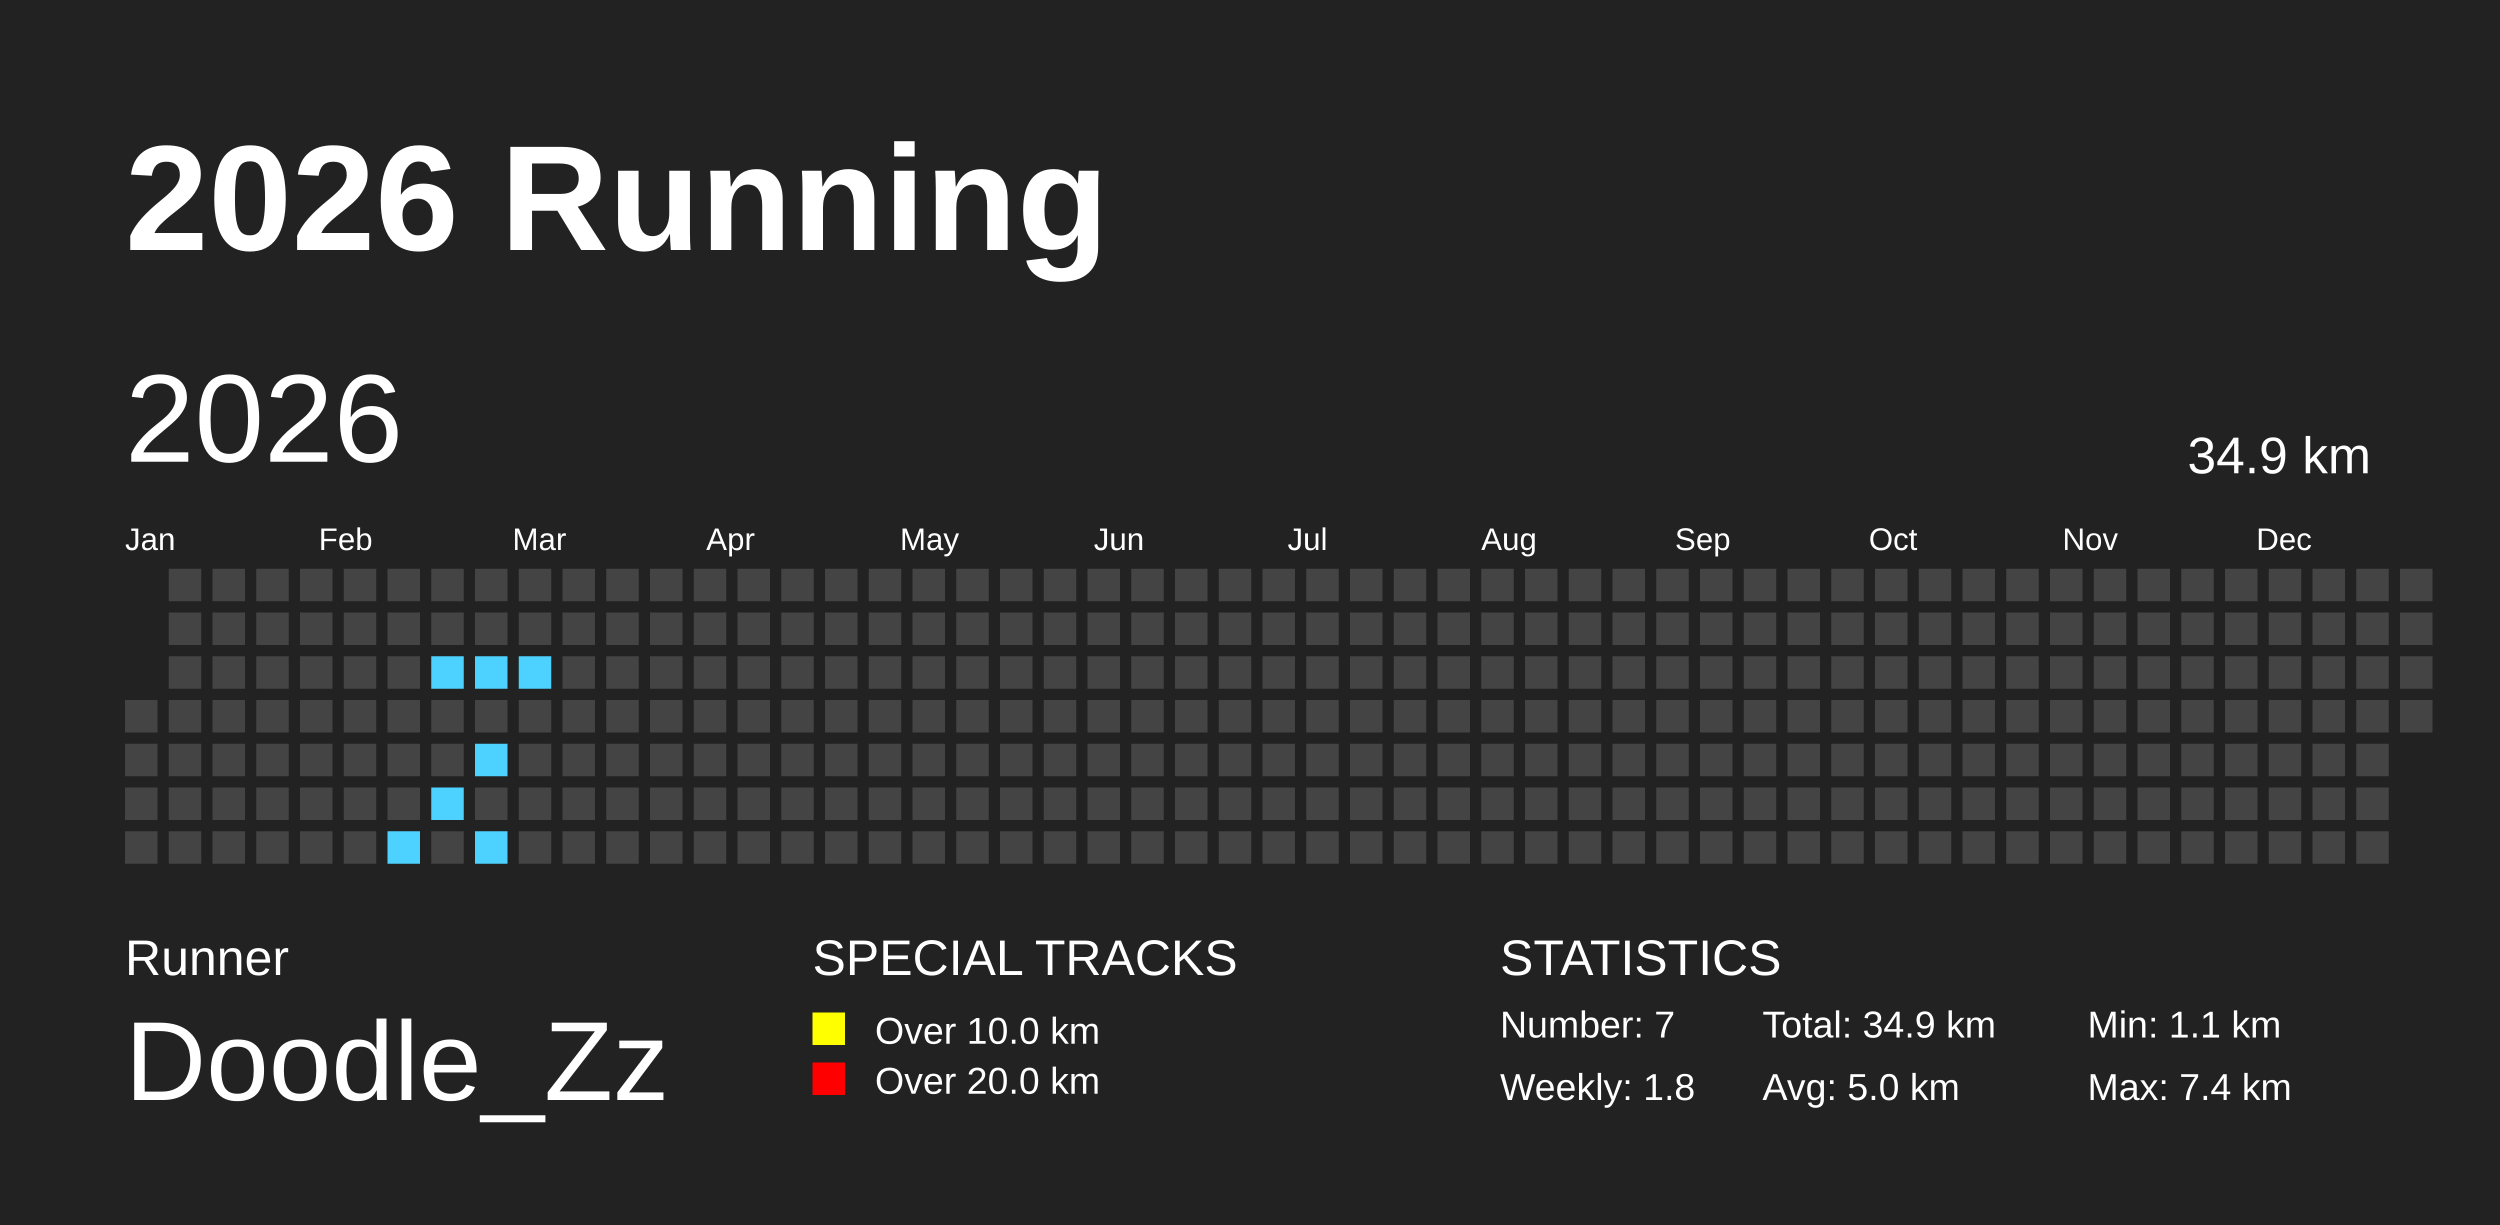
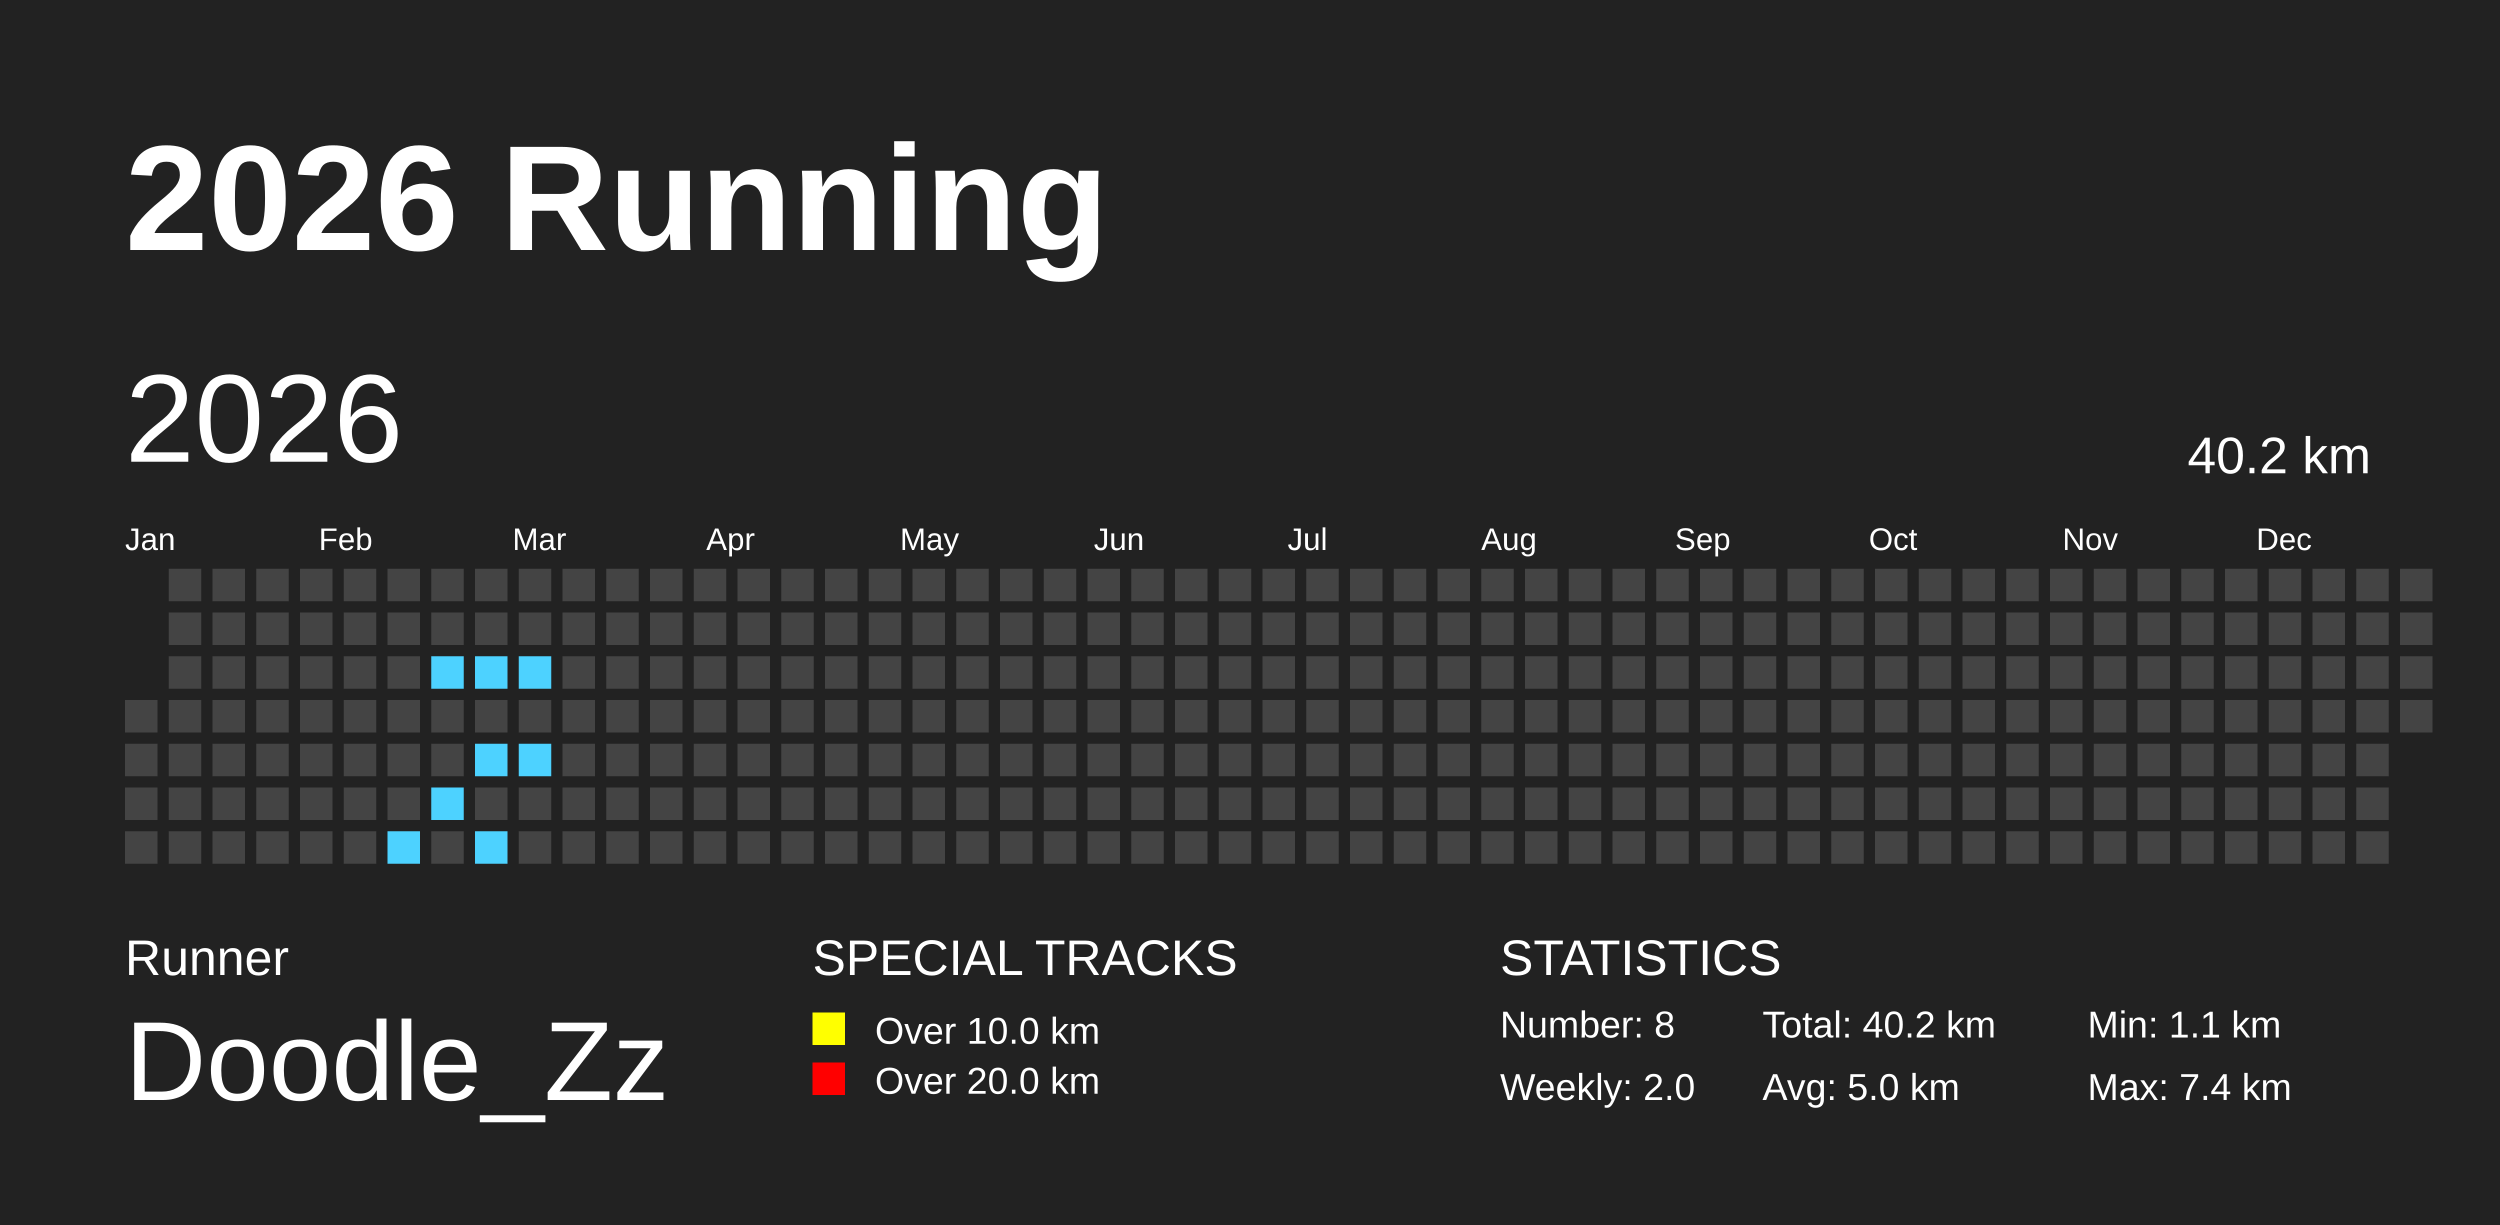
<svg xmlns="http://www.w3.org/2000/svg" baseProfile="full" height="98mm" version="1.1" viewBox="0,0,200,98" width="200mm">
  <defs />
  <rect fill="#222222" height="98" width="200" x="0" y="0" />
  <text fill="#FFFFFF" style="font-size:12px; font-family:Arial; font-weight:bold;" x="10" y="20">2026 Running</text>
  <text fill="#FFFFFF" style="font-size:4px; font-family:Arial" x="10" y="78">Runner</text>
  <text fill="#FFFFFF" style="font-size:9px; font-family:Arial" x="10" y="88">Doodle_Zz</text>
  <text fill="#FFFFFF" style="font-size:4px; font-family:Arial" x="65" y="78">SPECIAL TRACKS</text>
  <rect fill="yellow" height="2.6" width="2.6" x="65" y="81" />
  <text fill="#FFFFFF" style="font-size:3px; font-family:Arial" x="70" y="83.5">Over 10.0 km</text>
  <rect fill="red" height="2.6" width="2.6" x="65" y="85" />
  <text fill="#FFFFFF" style="font-size:3px; font-family:Arial" x="70" y="87.5">Over 20.0 km</text>
  <text fill="#FFFFFF" style="font-size:4px; font-family:Arial" x="120" y="78">STATISTICS</text>
-   <text fill="#FFFFFF" style="font-size:3px; font-family:Arial" x="120" y="83">Number: 7</text>
-   <text fill="#FFFFFF" style="font-size:3px; font-family:Arial" x="120" y="88">Weekly: 1.8</text>
-   <text fill="#FFFFFF" style="font-size:3px; font-family:Arial" x="141" y="83">Total: 34.9 km</text>
+   <text fill="#FFFFFF" style="font-size:3px; font-family:Arial" x="120" y="83">Number: 8</text>
+   <text fill="#FFFFFF" style="font-size:3px; font-family:Arial" x="120" y="88">Weekly: 2.0</text>
+   <text fill="#FFFFFF" style="font-size:3px; font-family:Arial" x="141" y="83">Total: 40.2 km</text>
  <text fill="#FFFFFF" style="font-size:3px; font-family:Arial" x="141" y="88">Avg: 5.0 km</text>
  <text fill="#FFFFFF" style="font-size:3px; font-family:Arial" x="167" y="83">Min: 1.1 km</text>
  <text fill="#FFFFFF" style="font-size:3px; font-family:Arial" x="167" y="88">Max: 7.4 km</text>
  <text dominant-baseline="hanging" fill="#FFFFFF" style="font-size:10.0px; font-family:Arial;" x="10" y="30">2026</text>
-   <text dominant-baseline="hanging" fill="#FFFFFF" style="font-size:4.125px; font-family:Arial;" x="175" y="35">34.9 km</text>
+   <text dominant-baseline="hanging" fill="#FFFFFF" style="font-size:4.125px; font-family:Arial;" x="175" y="35">40.2 km</text>
  <text fill="#FFFFFF" style="font-size:2.5px; font-family:Arial" x="10.0" y="44">Jan</text>
  <text fill="#FFFFFF" style="font-size:2.5px; font-family:Arial" x="25.5" y="44">Feb</text>
  <text fill="#FFFFFF" style="font-size:2.5px; font-family:Arial" x="41.0" y="44">Mar</text>
  <text fill="#FFFFFF" style="font-size:2.5px; font-family:Arial" x="56.5" y="44">Apr</text>
  <text fill="#FFFFFF" style="font-size:2.5px; font-family:Arial" x="72.0" y="44">May</text>
  <text fill="#FFFFFF" style="font-size:2.5px; font-family:Arial" x="87.5" y="44">Jun</text>
  <text fill="#FFFFFF" style="font-size:2.5px; font-family:Arial" x="103.0" y="44">Jul</text>
  <text fill="#FFFFFF" style="font-size:2.5px; font-family:Arial" x="118.5" y="44">Aug</text>
  <text fill="#FFFFFF" style="font-size:2.5px; font-family:Arial" x="134.0" y="44">Sep</text>
  <text fill="#FFFFFF" style="font-size:2.5px; font-family:Arial" x="149.5" y="44">Oct</text>
  <text fill="#FFFFFF" style="font-size:2.5px; font-family:Arial" x="165.0" y="44">Nov</text>
  <text fill="#FFFFFF" style="font-size:2.5px; font-family:Arial" x="180.5" y="44">Dec</text>
  <rect fill="#444444" height="2.6" width="2.6" x="10.0" y="56.0" />
  <rect fill="#444444" height="2.6" width="2.6" x="10.0" y="59.5" />
  <rect fill="#444444" height="2.6" width="2.6" x="10.0" y="63.0" />
  <rect fill="#444444" height="2.6" width="2.6" x="10.0" y="66.5" />
  <rect fill="#444444" height="2.6" width="2.6" x="13.5" y="45.5" />
  <rect fill="#444444" height="2.6" width="2.6" x="13.5" y="49.0" />
  <rect fill="#444444" height="2.6" width="2.6" x="13.5" y="52.5" />
  <rect fill="#444444" height="2.6" width="2.6" x="13.5" y="56.0" />
  <rect fill="#444444" height="2.6" width="2.6" x="13.5" y="59.5" />
  <rect fill="#444444" height="2.6" width="2.6" x="13.5" y="63.0" />
  <rect fill="#444444" height="2.6" width="2.6" x="13.5" y="66.5" />
  <rect fill="#444444" height="2.6" width="2.6" x="17.0" y="45.5" />
  <rect fill="#444444" height="2.6" width="2.6" x="17.0" y="49.0" />
  <rect fill="#444444" height="2.6" width="2.6" x="17.0" y="52.5" />
  <rect fill="#444444" height="2.6" width="2.6" x="17.0" y="56.0" />
  <rect fill="#444444" height="2.6" width="2.6" x="17.0" y="59.5" />
  <rect fill="#444444" height="2.6" width="2.6" x="17.0" y="63.0" />
  <rect fill="#444444" height="2.6" width="2.6" x="17.0" y="66.5" />
  <rect fill="#444444" height="2.6" width="2.6" x="20.5" y="45.5" />
  <rect fill="#444444" height="2.6" width="2.6" x="20.5" y="49.0" />
  <rect fill="#444444" height="2.6" width="2.6" x="20.5" y="52.5" />
  <rect fill="#444444" height="2.6" width="2.6" x="20.5" y="56.0" />
  <rect fill="#444444" height="2.6" width="2.6" x="20.5" y="59.5" />
  <rect fill="#444444" height="2.6" width="2.6" x="20.5" y="63.0" />
  <rect fill="#444444" height="2.6" width="2.6" x="20.5" y="66.5" />
  <rect fill="#444444" height="2.6" width="2.6" x="24.0" y="45.5" />
  <rect fill="#444444" height="2.6" width="2.6" x="24.0" y="49.0" />
  <rect fill="#444444" height="2.6" width="2.6" x="24.0" y="52.5" />
  <rect fill="#444444" height="2.6" width="2.6" x="24.0" y="56.0" />
  <rect fill="#444444" height="2.6" width="2.6" x="24.0" y="59.5" />
  <rect fill="#444444" height="2.6" width="2.6" x="24.0" y="63.0" />
  <rect fill="#444444" height="2.6" width="2.6" x="24.0" y="66.5" />
  <rect fill="#444444" height="2.6" width="2.6" x="27.5" y="45.5" />
  <rect fill="#444444" height="2.6" width="2.6" x="27.5" y="49.0" />
  <rect fill="#444444" height="2.6" width="2.6" x="27.5" y="52.5" />
  <rect fill="#444444" height="2.6" width="2.6" x="27.5" y="56.0" />
  <rect fill="#444444" height="2.6" width="2.6" x="27.5" y="59.5" />
  <rect fill="#444444" height="2.6" width="2.6" x="27.5" y="63.0" />
  <rect fill="#444444" height="2.6" width="2.6" x="27.5" y="66.5" />
  <rect fill="#444444" height="2.6" width="2.6" x="31.0" y="45.5" />
  <rect fill="#444444" height="2.6" width="2.6" x="31.0" y="49.0" />
  <rect fill="#444444" height="2.6" width="2.6" x="31.0" y="52.5" />
  <rect fill="#444444" height="2.6" width="2.6" x="31.0" y="56.0" />
  <rect fill="#444444" height="2.6" width="2.6" x="31.0" y="59.5" />
  <rect fill="#444444" height="2.6" width="2.6" x="31.0" y="63.0" />
  <rect fill="#4DD2FF" height="2.6" width="2.6" x="31.0" y="66.5" />
  <rect fill="#444444" height="2.6" width="2.6" x="34.5" y="45.5" />
  <rect fill="#444444" height="2.6" width="2.6" x="34.5" y="49.0" />
  <rect fill="#4DD2FF" height="2.6" width="2.6" x="34.5" y="52.5" />
  <rect fill="#444444" height="2.6" width="2.6" x="34.5" y="56.0" />
  <rect fill="#444444" height="2.6" width="2.6" x="34.5" y="59.5" />
  <rect fill="#4DD2FF" height="2.6" width="2.6" x="34.5" y="63.0" />
  <rect fill="#444444" height="2.6" width="2.6" x="34.5" y="66.5" />
  <rect fill="#444444" height="2.6" width="2.6" x="38.0" y="45.5" />
  <rect fill="#444444" height="2.6" width="2.6" x="38.0" y="49.0" />
  <rect fill="#4DD2FF" height="2.6" width="2.6" x="38.0" y="52.5" />
  <rect fill="#444444" height="2.6" width="2.6" x="38.0" y="56.0" />
  <rect fill="#4DD2FF" height="2.6" width="2.6" x="38.0" y="59.5" />
  <rect fill="#444444" height="2.6" width="2.6" x="38.0" y="63.0" />
  <rect fill="#4DD2FF" height="2.6" width="2.6" x="38.0" y="66.5" />
  <rect fill="#444444" height="2.6" width="2.6" x="41.5" y="45.5" />
  <rect fill="#444444" height="2.6" width="2.6" x="41.5" y="49.0" />
  <rect fill="#4DD2FF" height="2.6" width="2.6" x="41.5" y="52.5" />
  <rect fill="#444444" height="2.6" width="2.6" x="41.5" y="56.0" />
-   <rect fill="#444444" height="2.6" width="2.6" x="41.5" y="59.5" />
+   <rect fill="#4DD2FF" height="2.6" width="2.6" x="41.5" y="59.5" />
  <rect fill="#444444" height="2.6" width="2.6" x="41.5" y="63.0" />
  <rect fill="#444444" height="2.6" width="2.6" x="41.5" y="66.5" />
  <rect fill="#444444" height="2.6" width="2.6" x="45.0" y="45.5" />
  <rect fill="#444444" height="2.6" width="2.6" x="45.0" y="49.0" />
  <rect fill="#444444" height="2.6" width="2.6" x="45.0" y="52.5" />
  <rect fill="#444444" height="2.6" width="2.6" x="45.0" y="56.0" />
  <rect fill="#444444" height="2.6" width="2.6" x="45.0" y="59.5" />
  <rect fill="#444444" height="2.6" width="2.6" x="45.0" y="63.0" />
  <rect fill="#444444" height="2.6" width="2.6" x="45.0" y="66.5" />
  <rect fill="#444444" height="2.6" width="2.6" x="48.5" y="45.5" />
  <rect fill="#444444" height="2.6" width="2.6" x="48.5" y="49.0" />
  <rect fill="#444444" height="2.6" width="2.6" x="48.5" y="52.5" />
  <rect fill="#444444" height="2.6" width="2.6" x="48.5" y="56.0" />
  <rect fill="#444444" height="2.6" width="2.6" x="48.5" y="59.5" />
  <rect fill="#444444" height="2.6" width="2.6" x="48.5" y="63.0" />
  <rect fill="#444444" height="2.6" width="2.6" x="48.5" y="66.5" />
  <rect fill="#444444" height="2.6" width="2.6" x="52.0" y="45.5" />
  <rect fill="#444444" height="2.6" width="2.6" x="52.0" y="49.0" />
  <rect fill="#444444" height="2.6" width="2.6" x="52.0" y="52.5" />
  <rect fill="#444444" height="2.6" width="2.6" x="52.0" y="56.0" />
  <rect fill="#444444" height="2.6" width="2.6" x="52.0" y="59.5" />
  <rect fill="#444444" height="2.6" width="2.6" x="52.0" y="63.0" />
  <rect fill="#444444" height="2.6" width="2.6" x="52.0" y="66.5" />
  <rect fill="#444444" height="2.6" width="2.6" x="55.5" y="45.5" />
  <rect fill="#444444" height="2.6" width="2.6" x="55.5" y="49.0" />
  <rect fill="#444444" height="2.6" width="2.6" x="55.5" y="52.5" />
  <rect fill="#444444" height="2.6" width="2.6" x="55.5" y="56.0" />
  <rect fill="#444444" height="2.6" width="2.6" x="55.5" y="59.5" />
  <rect fill="#444444" height="2.6" width="2.6" x="55.5" y="63.0" />
  <rect fill="#444444" height="2.6" width="2.6" x="55.5" y="66.5" />
  <rect fill="#444444" height="2.6" width="2.6" x="59.0" y="45.5" />
  <rect fill="#444444" height="2.6" width="2.6" x="59.0" y="49.0" />
  <rect fill="#444444" height="2.6" width="2.6" x="59.0" y="52.5" />
  <rect fill="#444444" height="2.6" width="2.6" x="59.0" y="56.0" />
  <rect fill="#444444" height="2.6" width="2.6" x="59.0" y="59.5" />
  <rect fill="#444444" height="2.6" width="2.6" x="59.0" y="63.0" />
  <rect fill="#444444" height="2.6" width="2.6" x="59.0" y="66.5" />
  <rect fill="#444444" height="2.6" width="2.6" x="62.5" y="45.5" />
  <rect fill="#444444" height="2.6" width="2.6" x="62.5" y="49.0" />
  <rect fill="#444444" height="2.6" width="2.6" x="62.5" y="52.5" />
  <rect fill="#444444" height="2.6" width="2.6" x="62.5" y="56.0" />
  <rect fill="#444444" height="2.6" width="2.6" x="62.5" y="59.5" />
  <rect fill="#444444" height="2.6" width="2.6" x="62.5" y="63.0" />
  <rect fill="#444444" height="2.6" width="2.6" x="62.5" y="66.5" />
  <rect fill="#444444" height="2.6" width="2.6" x="66.0" y="45.5" />
  <rect fill="#444444" height="2.6" width="2.6" x="66.0" y="49.0" />
  <rect fill="#444444" height="2.6" width="2.6" x="66.0" y="52.5" />
  <rect fill="#444444" height="2.6" width="2.6" x="66.0" y="56.0" />
  <rect fill="#444444" height="2.6" width="2.6" x="66.0" y="59.5" />
  <rect fill="#444444" height="2.6" width="2.6" x="66.0" y="63.0" />
  <rect fill="#444444" height="2.6" width="2.6" x="66.0" y="66.5" />
  <rect fill="#444444" height="2.6" width="2.6" x="69.5" y="45.5" />
  <rect fill="#444444" height="2.6" width="2.6" x="69.5" y="49.0" />
  <rect fill="#444444" height="2.6" width="2.6" x="69.5" y="52.5" />
  <rect fill="#444444" height="2.6" width="2.6" x="69.5" y="56.0" />
  <rect fill="#444444" height="2.6" width="2.6" x="69.5" y="59.5" />
  <rect fill="#444444" height="2.6" width="2.6" x="69.5" y="63.0" />
  <rect fill="#444444" height="2.6" width="2.6" x="69.5" y="66.5" />
  <rect fill="#444444" height="2.6" width="2.6" x="73.0" y="45.5" />
  <rect fill="#444444" height="2.6" width="2.6" x="73.0" y="49.0" />
  <rect fill="#444444" height="2.6" width="2.6" x="73.0" y="52.5" />
  <rect fill="#444444" height="2.6" width="2.6" x="73.0" y="56.0" />
  <rect fill="#444444" height="2.6" width="2.6" x="73.0" y="59.5" />
  <rect fill="#444444" height="2.6" width="2.6" x="73.0" y="63.0" />
  <rect fill="#444444" height="2.6" width="2.6" x="73.0" y="66.5" />
  <rect fill="#444444" height="2.6" width="2.6" x="76.5" y="45.5" />
  <rect fill="#444444" height="2.6" width="2.6" x="76.5" y="49.0" />
  <rect fill="#444444" height="2.6" width="2.6" x="76.5" y="52.5" />
  <rect fill="#444444" height="2.6" width="2.6" x="76.5" y="56.0" />
  <rect fill="#444444" height="2.6" width="2.6" x="76.5" y="59.5" />
  <rect fill="#444444" height="2.6" width="2.6" x="76.5" y="63.0" />
  <rect fill="#444444" height="2.6" width="2.6" x="76.5" y="66.5" />
  <rect fill="#444444" height="2.6" width="2.6" x="80.0" y="45.5" />
  <rect fill="#444444" height="2.6" width="2.6" x="80.0" y="49.0" />
  <rect fill="#444444" height="2.6" width="2.6" x="80.0" y="52.5" />
  <rect fill="#444444" height="2.6" width="2.6" x="80.0" y="56.0" />
  <rect fill="#444444" height="2.6" width="2.6" x="80.0" y="59.5" />
  <rect fill="#444444" height="2.6" width="2.6" x="80.0" y="63.0" />
  <rect fill="#444444" height="2.6" width="2.6" x="80.0" y="66.5" />
  <rect fill="#444444" height="2.6" width="2.6" x="83.5" y="45.5" />
  <rect fill="#444444" height="2.6" width="2.6" x="83.5" y="49.0" />
  <rect fill="#444444" height="2.6" width="2.6" x="83.5" y="52.5" />
  <rect fill="#444444" height="2.6" width="2.6" x="83.5" y="56.0" />
  <rect fill="#444444" height="2.6" width="2.6" x="83.5" y="59.5" />
  <rect fill="#444444" height="2.6" width="2.6" x="83.5" y="63.0" />
  <rect fill="#444444" height="2.6" width="2.6" x="83.5" y="66.5" />
  <rect fill="#444444" height="2.6" width="2.6" x="87.0" y="45.5" />
  <rect fill="#444444" height="2.6" width="2.6" x="87.0" y="49.0" />
  <rect fill="#444444" height="2.6" width="2.6" x="87.0" y="52.5" />
  <rect fill="#444444" height="2.6" width="2.6" x="87.0" y="56.0" />
  <rect fill="#444444" height="2.6" width="2.6" x="87.0" y="59.5" />
  <rect fill="#444444" height="2.6" width="2.6" x="87.0" y="63.0" />
  <rect fill="#444444" height="2.6" width="2.6" x="87.0" y="66.5" />
  <rect fill="#444444" height="2.6" width="2.6" x="90.5" y="45.5" />
  <rect fill="#444444" height="2.6" width="2.6" x="90.5" y="49.0" />
  <rect fill="#444444" height="2.6" width="2.6" x="90.5" y="52.5" />
  <rect fill="#444444" height="2.6" width="2.6" x="90.5" y="56.0" />
  <rect fill="#444444" height="2.6" width="2.6" x="90.5" y="59.5" />
  <rect fill="#444444" height="2.6" width="2.6" x="90.5" y="63.0" />
  <rect fill="#444444" height="2.6" width="2.6" x="90.5" y="66.5" />
  <rect fill="#444444" height="2.6" width="2.6" x="94.0" y="45.5" />
  <rect fill="#444444" height="2.6" width="2.6" x="94.0" y="49.0" />
  <rect fill="#444444" height="2.6" width="2.6" x="94.0" y="52.5" />
  <rect fill="#444444" height="2.6" width="2.6" x="94.0" y="56.0" />
  <rect fill="#444444" height="2.6" width="2.6" x="94.0" y="59.5" />
  <rect fill="#444444" height="2.6" width="2.6" x="94.0" y="63.0" />
  <rect fill="#444444" height="2.6" width="2.6" x="94.0" y="66.5" />
  <rect fill="#444444" height="2.6" width="2.6" x="97.5" y="45.5" />
  <rect fill="#444444" height="2.6" width="2.6" x="97.5" y="49.0" />
  <rect fill="#444444" height="2.6" width="2.6" x="97.5" y="52.5" />
  <rect fill="#444444" height="2.6" width="2.6" x="97.5" y="56.0" />
  <rect fill="#444444" height="2.6" width="2.6" x="97.5" y="59.5" />
  <rect fill="#444444" height="2.6" width="2.6" x="97.5" y="63.0" />
  <rect fill="#444444" height="2.6" width="2.6" x="97.5" y="66.5" />
  <rect fill="#444444" height="2.6" width="2.6" x="101.0" y="45.5" />
  <rect fill="#444444" height="2.6" width="2.6" x="101.0" y="49.0" />
  <rect fill="#444444" height="2.6" width="2.6" x="101.0" y="52.5" />
  <rect fill="#444444" height="2.6" width="2.6" x="101.0" y="56.0" />
  <rect fill="#444444" height="2.6" width="2.6" x="101.0" y="59.5" />
  <rect fill="#444444" height="2.6" width="2.6" x="101.0" y="63.0" />
  <rect fill="#444444" height="2.6" width="2.6" x="101.0" y="66.5" />
  <rect fill="#444444" height="2.6" width="2.6" x="104.5" y="45.5" />
  <rect fill="#444444" height="2.6" width="2.6" x="104.5" y="49.0" />
  <rect fill="#444444" height="2.6" width="2.6" x="104.5" y="52.5" />
  <rect fill="#444444" height="2.6" width="2.6" x="104.5" y="56.0" />
  <rect fill="#444444" height="2.6" width="2.6" x="104.5" y="59.5" />
  <rect fill="#444444" height="2.6" width="2.6" x="104.5" y="63.0" />
  <rect fill="#444444" height="2.6" width="2.6" x="104.5" y="66.5" />
  <rect fill="#444444" height="2.6" width="2.6" x="108.0" y="45.5" />
  <rect fill="#444444" height="2.6" width="2.6" x="108.0" y="49.0" />
  <rect fill="#444444" height="2.6" width="2.6" x="108.0" y="52.5" />
  <rect fill="#444444" height="2.6" width="2.6" x="108.0" y="56.0" />
  <rect fill="#444444" height="2.6" width="2.6" x="108.0" y="59.5" />
  <rect fill="#444444" height="2.6" width="2.6" x="108.0" y="63.0" />
  <rect fill="#444444" height="2.6" width="2.6" x="108.0" y="66.5" />
  <rect fill="#444444" height="2.6" width="2.6" x="111.5" y="45.5" />
  <rect fill="#444444" height="2.6" width="2.6" x="111.5" y="49.0" />
  <rect fill="#444444" height="2.6" width="2.6" x="111.5" y="52.5" />
  <rect fill="#444444" height="2.6" width="2.6" x="111.5" y="56.0" />
  <rect fill="#444444" height="2.6" width="2.6" x="111.5" y="59.5" />
  <rect fill="#444444" height="2.6" width="2.6" x="111.5" y="63.0" />
  <rect fill="#444444" height="2.6" width="2.6" x="111.5" y="66.5" />
  <rect fill="#444444" height="2.6" width="2.6" x="115.0" y="45.5" />
  <rect fill="#444444" height="2.6" width="2.6" x="115.0" y="49.0" />
  <rect fill="#444444" height="2.6" width="2.6" x="115.0" y="52.5" />
  <rect fill="#444444" height="2.6" width="2.6" x="115.0" y="56.0" />
  <rect fill="#444444" height="2.6" width="2.6" x="115.0" y="59.5" />
  <rect fill="#444444" height="2.6" width="2.6" x="115.0" y="63.0" />
  <rect fill="#444444" height="2.6" width="2.6" x="115.0" y="66.5" />
  <rect fill="#444444" height="2.6" width="2.6" x="118.5" y="45.5" />
  <rect fill="#444444" height="2.6" width="2.6" x="118.5" y="49.0" />
  <rect fill="#444444" height="2.6" width="2.6" x="118.5" y="52.5" />
  <rect fill="#444444" height="2.6" width="2.6" x="118.5" y="56.0" />
  <rect fill="#444444" height="2.6" width="2.6" x="118.5" y="59.5" />
  <rect fill="#444444" height="2.6" width="2.6" x="118.5" y="63.0" />
  <rect fill="#444444" height="2.6" width="2.6" x="118.5" y="66.5" />
  <rect fill="#444444" height="2.6" width="2.6" x="122.0" y="45.5" />
  <rect fill="#444444" height="2.6" width="2.6" x="122.0" y="49.0" />
  <rect fill="#444444" height="2.6" width="2.6" x="122.0" y="52.5" />
  <rect fill="#444444" height="2.6" width="2.6" x="122.0" y="56.0" />
  <rect fill="#444444" height="2.6" width="2.6" x="122.0" y="59.5" />
  <rect fill="#444444" height="2.6" width="2.6" x="122.0" y="63.0" />
  <rect fill="#444444" height="2.6" width="2.6" x="122.0" y="66.5" />
  <rect fill="#444444" height="2.6" width="2.6" x="125.5" y="45.5" />
  <rect fill="#444444" height="2.6" width="2.6" x="125.5" y="49.0" />
  <rect fill="#444444" height="2.6" width="2.6" x="125.5" y="52.5" />
  <rect fill="#444444" height="2.6" width="2.6" x="125.5" y="56.0" />
  <rect fill="#444444" height="2.6" width="2.6" x="125.5" y="59.5" />
  <rect fill="#444444" height="2.6" width="2.6" x="125.5" y="63.0" />
  <rect fill="#444444" height="2.6" width="2.6" x="125.5" y="66.5" />
  <rect fill="#444444" height="2.6" width="2.6" x="129.0" y="45.5" />
  <rect fill="#444444" height="2.6" width="2.6" x="129.0" y="49.0" />
  <rect fill="#444444" height="2.6" width="2.6" x="129.0" y="52.5" />
  <rect fill="#444444" height="2.6" width="2.6" x="129.0" y="56.0" />
  <rect fill="#444444" height="2.6" width="2.6" x="129.0" y="59.5" />
  <rect fill="#444444" height="2.6" width="2.6" x="129.0" y="63.0" />
  <rect fill="#444444" height="2.6" width="2.6" x="129.0" y="66.5" />
  <rect fill="#444444" height="2.6" width="2.6" x="132.5" y="45.5" />
  <rect fill="#444444" height="2.6" width="2.6" x="132.5" y="49.0" />
  <rect fill="#444444" height="2.6" width="2.6" x="132.5" y="52.5" />
  <rect fill="#444444" height="2.6" width="2.6" x="132.5" y="56.0" />
  <rect fill="#444444" height="2.6" width="2.6" x="132.5" y="59.5" />
  <rect fill="#444444" height="2.6" width="2.6" x="132.5" y="63.0" />
  <rect fill="#444444" height="2.6" width="2.6" x="132.5" y="66.5" />
  <rect fill="#444444" height="2.6" width="2.6" x="136.0" y="45.5" />
  <rect fill="#444444" height="2.6" width="2.6" x="136.0" y="49.0" />
  <rect fill="#444444" height="2.6" width="2.6" x="136.0" y="52.5" />
  <rect fill="#444444" height="2.6" width="2.6" x="136.0" y="56.0" />
  <rect fill="#444444" height="2.6" width="2.6" x="136.0" y="59.5" />
  <rect fill="#444444" height="2.6" width="2.6" x="136.0" y="63.0" />
  <rect fill="#444444" height="2.6" width="2.6" x="136.0" y="66.5" />
  <rect fill="#444444" height="2.6" width="2.6" x="139.5" y="45.5" />
  <rect fill="#444444" height="2.6" width="2.6" x="139.5" y="49.0" />
  <rect fill="#444444" height="2.6" width="2.6" x="139.5" y="52.5" />
  <rect fill="#444444" height="2.6" width="2.6" x="139.5" y="56.0" />
  <rect fill="#444444" height="2.6" width="2.6" x="139.5" y="59.5" />
  <rect fill="#444444" height="2.6" width="2.6" x="139.5" y="63.0" />
  <rect fill="#444444" height="2.6" width="2.6" x="139.5" y="66.5" />
  <rect fill="#444444" height="2.6" width="2.6" x="143.0" y="45.5" />
  <rect fill="#444444" height="2.6" width="2.6" x="143.0" y="49.0" />
  <rect fill="#444444" height="2.6" width="2.6" x="143.0" y="52.5" />
  <rect fill="#444444" height="2.6" width="2.6" x="143.0" y="56.0" />
  <rect fill="#444444" height="2.6" width="2.6" x="143.0" y="59.5" />
  <rect fill="#444444" height="2.6" width="2.6" x="143.0" y="63.0" />
  <rect fill="#444444" height="2.6" width="2.6" x="143.0" y="66.5" />
  <rect fill="#444444" height="2.6" width="2.6" x="146.5" y="45.5" />
  <rect fill="#444444" height="2.6" width="2.6" x="146.5" y="49.0" />
  <rect fill="#444444" height="2.6" width="2.6" x="146.5" y="52.5" />
  <rect fill="#444444" height="2.6" width="2.6" x="146.5" y="56.0" />
  <rect fill="#444444" height="2.6" width="2.6" x="146.5" y="59.5" />
  <rect fill="#444444" height="2.6" width="2.6" x="146.5" y="63.0" />
  <rect fill="#444444" height="2.6" width="2.6" x="146.5" y="66.5" />
  <rect fill="#444444" height="2.6" width="2.6" x="150.0" y="45.5" />
  <rect fill="#444444" height="2.6" width="2.6" x="150.0" y="49.0" />
  <rect fill="#444444" height="2.6" width="2.6" x="150.0" y="52.5" />
  <rect fill="#444444" height="2.6" width="2.6" x="150.0" y="56.0" />
  <rect fill="#444444" height="2.6" width="2.6" x="150.0" y="59.5" />
  <rect fill="#444444" height="2.6" width="2.6" x="150.0" y="63.0" />
  <rect fill="#444444" height="2.6" width="2.6" x="150.0" y="66.5" />
  <rect fill="#444444" height="2.6" width="2.6" x="153.5" y="45.5" />
  <rect fill="#444444" height="2.6" width="2.6" x="153.5" y="49.0" />
  <rect fill="#444444" height="2.6" width="2.6" x="153.5" y="52.5" />
  <rect fill="#444444" height="2.6" width="2.6" x="153.5" y="56.0" />
  <rect fill="#444444" height="2.6" width="2.6" x="153.5" y="59.5" />
  <rect fill="#444444" height="2.6" width="2.6" x="153.5" y="63.0" />
  <rect fill="#444444" height="2.6" width="2.6" x="153.5" y="66.5" />
  <rect fill="#444444" height="2.6" width="2.6" x="157.0" y="45.5" />
  <rect fill="#444444" height="2.6" width="2.6" x="157.0" y="49.0" />
  <rect fill="#444444" height="2.6" width="2.6" x="157.0" y="52.5" />
  <rect fill="#444444" height="2.6" width="2.6" x="157.0" y="56.0" />
  <rect fill="#444444" height="2.6" width="2.6" x="157.0" y="59.5" />
  <rect fill="#444444" height="2.6" width="2.6" x="157.0" y="63.0" />
  <rect fill="#444444" height="2.6" width="2.6" x="157.0" y="66.5" />
  <rect fill="#444444" height="2.6" width="2.6" x="160.5" y="45.5" />
  <rect fill="#444444" height="2.6" width="2.6" x="160.5" y="49.0" />
  <rect fill="#444444" height="2.6" width="2.6" x="160.5" y="52.5" />
  <rect fill="#444444" height="2.6" width="2.6" x="160.5" y="56.0" />
  <rect fill="#444444" height="2.6" width="2.6" x="160.5" y="59.5" />
  <rect fill="#444444" height="2.6" width="2.6" x="160.5" y="63.0" />
  <rect fill="#444444" height="2.6" width="2.6" x="160.5" y="66.5" />
  <rect fill="#444444" height="2.6" width="2.6" x="164.0" y="45.5" />
  <rect fill="#444444" height="2.6" width="2.6" x="164.0" y="49.0" />
  <rect fill="#444444" height="2.6" width="2.6" x="164.0" y="52.5" />
  <rect fill="#444444" height="2.6" width="2.6" x="164.0" y="56.0" />
  <rect fill="#444444" height="2.6" width="2.6" x="164.0" y="59.5" />
  <rect fill="#444444" height="2.6" width="2.6" x="164.0" y="63.0" />
  <rect fill="#444444" height="2.6" width="2.6" x="164.0" y="66.5" />
  <rect fill="#444444" height="2.6" width="2.6" x="167.5" y="45.5" />
  <rect fill="#444444" height="2.6" width="2.6" x="167.5" y="49.0" />
  <rect fill="#444444" height="2.6" width="2.6" x="167.5" y="52.5" />
  <rect fill="#444444" height="2.6" width="2.6" x="167.5" y="56.0" />
  <rect fill="#444444" height="2.6" width="2.6" x="167.5" y="59.5" />
  <rect fill="#444444" height="2.6" width="2.6" x="167.5" y="63.0" />
  <rect fill="#444444" height="2.6" width="2.6" x="167.5" y="66.5" />
  <rect fill="#444444" height="2.6" width="2.6" x="171.0" y="45.5" />
  <rect fill="#444444" height="2.6" width="2.6" x="171.0" y="49.0" />
  <rect fill="#444444" height="2.6" width="2.6" x="171.0" y="52.5" />
  <rect fill="#444444" height="2.6" width="2.6" x="171.0" y="56.0" />
  <rect fill="#444444" height="2.6" width="2.6" x="171.0" y="59.5" />
  <rect fill="#444444" height="2.6" width="2.6" x="171.0" y="63.0" />
  <rect fill="#444444" height="2.6" width="2.6" x="171.0" y="66.5" />
  <rect fill="#444444" height="2.6" width="2.6" x="174.5" y="45.5" />
  <rect fill="#444444" height="2.6" width="2.6" x="174.5" y="49.0" />
  <rect fill="#444444" height="2.6" width="2.6" x="174.5" y="52.5" />
  <rect fill="#444444" height="2.6" width="2.6" x="174.5" y="56.0" />
  <rect fill="#444444" height="2.6" width="2.6" x="174.5" y="59.5" />
  <rect fill="#444444" height="2.6" width="2.6" x="174.5" y="63.0" />
  <rect fill="#444444" height="2.6" width="2.6" x="174.5" y="66.5" />
  <rect fill="#444444" height="2.6" width="2.6" x="178.0" y="45.5" />
  <rect fill="#444444" height="2.6" width="2.6" x="178.0" y="49.0" />
  <rect fill="#444444" height="2.6" width="2.6" x="178.0" y="52.5" />
  <rect fill="#444444" height="2.6" width="2.6" x="178.0" y="56.0" />
  <rect fill="#444444" height="2.6" width="2.6" x="178.0" y="59.5" />
  <rect fill="#444444" height="2.6" width="2.6" x="178.0" y="63.0" />
  <rect fill="#444444" height="2.6" width="2.6" x="178.0" y="66.5" />
  <rect fill="#444444" height="2.6" width="2.6" x="181.5" y="45.5" />
  <rect fill="#444444" height="2.6" width="2.6" x="181.5" y="49.0" />
  <rect fill="#444444" height="2.6" width="2.6" x="181.5" y="52.5" />
  <rect fill="#444444" height="2.6" width="2.6" x="181.5" y="56.0" />
  <rect fill="#444444" height="2.6" width="2.6" x="181.5" y="59.5" />
  <rect fill="#444444" height="2.6" width="2.6" x="181.5" y="63.0" />
  <rect fill="#444444" height="2.6" width="2.6" x="181.5" y="66.5" />
  <rect fill="#444444" height="2.6" width="2.6" x="185.0" y="45.5" />
  <rect fill="#444444" height="2.6" width="2.6" x="185.0" y="49.0" />
  <rect fill="#444444" height="2.6" width="2.6" x="185.0" y="52.5" />
  <rect fill="#444444" height="2.6" width="2.6" x="185.0" y="56.0" />
  <rect fill="#444444" height="2.6" width="2.6" x="185.0" y="59.5" />
  <rect fill="#444444" height="2.6" width="2.6" x="185.0" y="63.0" />
  <rect fill="#444444" height="2.6" width="2.6" x="185.0" y="66.5" />
  <rect fill="#444444" height="2.6" width="2.6" x="188.5" y="45.5" />
  <rect fill="#444444" height="2.6" width="2.6" x="188.5" y="49.0" />
  <rect fill="#444444" height="2.6" width="2.6" x="188.5" y="52.5" />
  <rect fill="#444444" height="2.6" width="2.6" x="188.5" y="56.0" />
  <rect fill="#444444" height="2.6" width="2.6" x="188.5" y="59.5" />
  <rect fill="#444444" height="2.6" width="2.6" x="188.5" y="63.0" />
  <rect fill="#444444" height="2.6" width="2.6" x="188.5" y="66.5" />
  <rect fill="#444444" height="2.6" width="2.6" x="192.0" y="45.5" />
  <rect fill="#444444" height="2.6" width="2.6" x="192.0" y="49.0" />
  <rect fill="#444444" height="2.6" width="2.6" x="192.0" y="52.5" />
  <rect fill="#444444" height="2.6" width="2.6" x="192.0" y="56.0" />
</svg>
